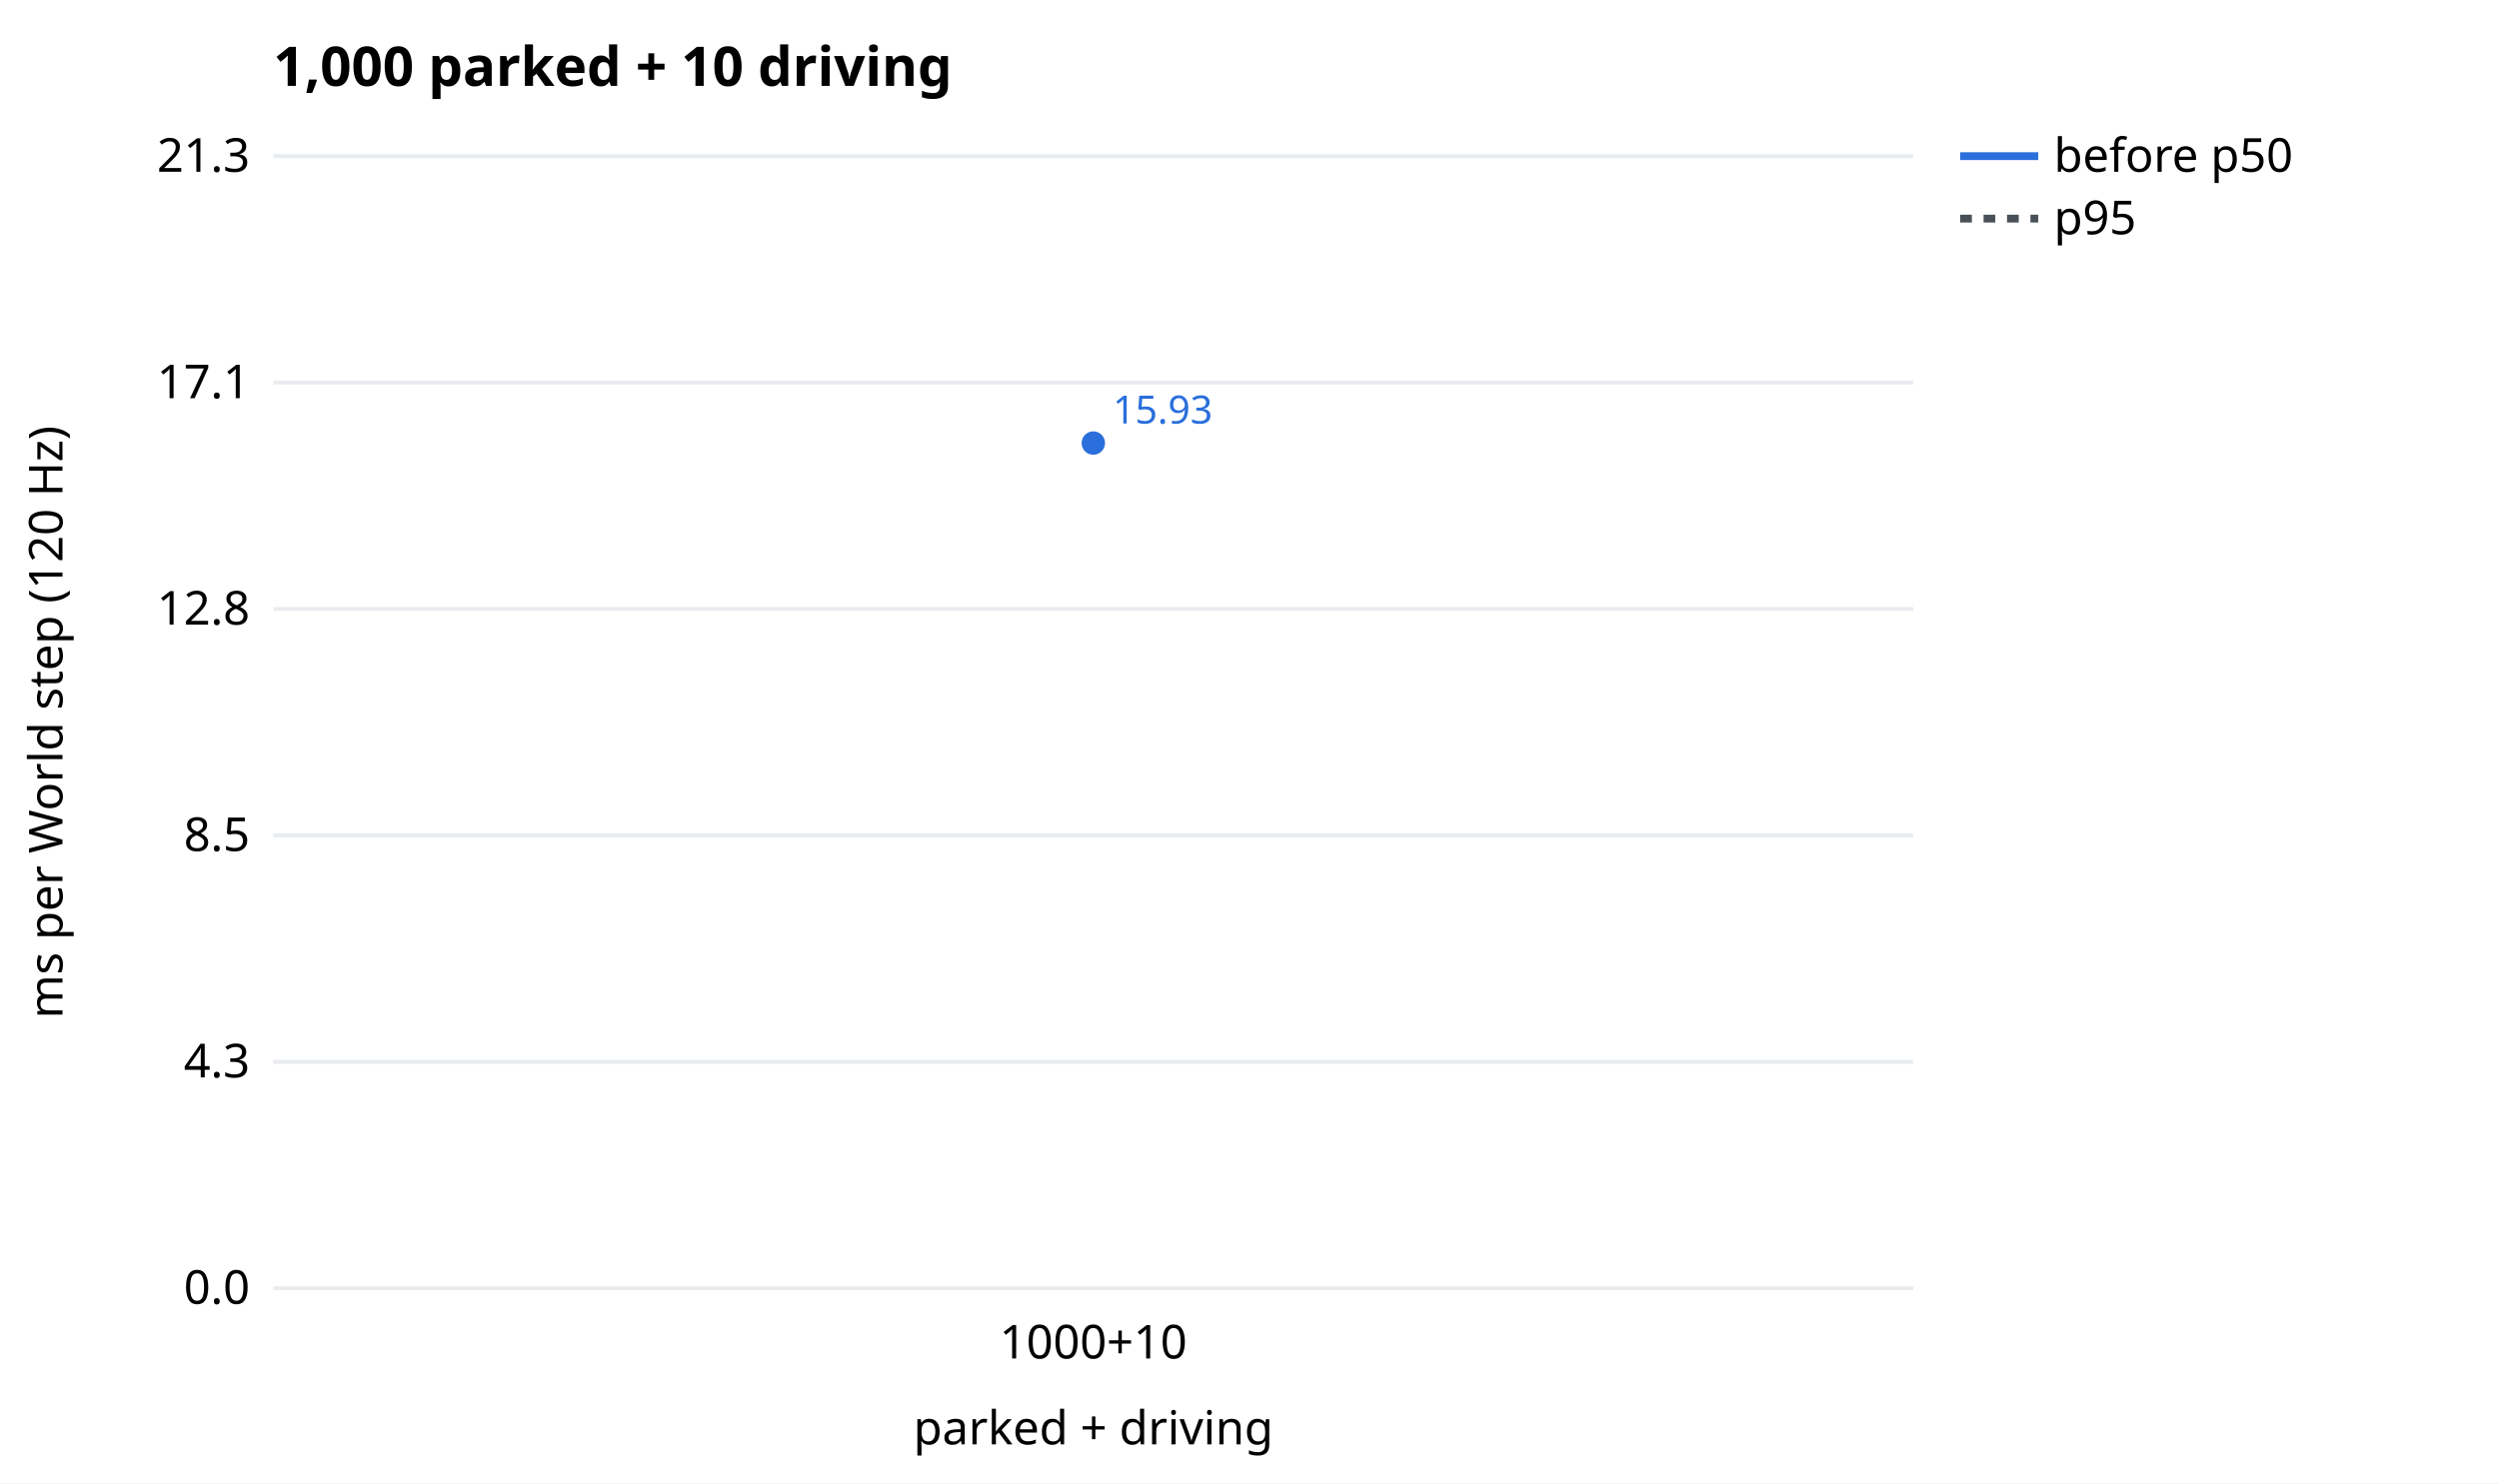
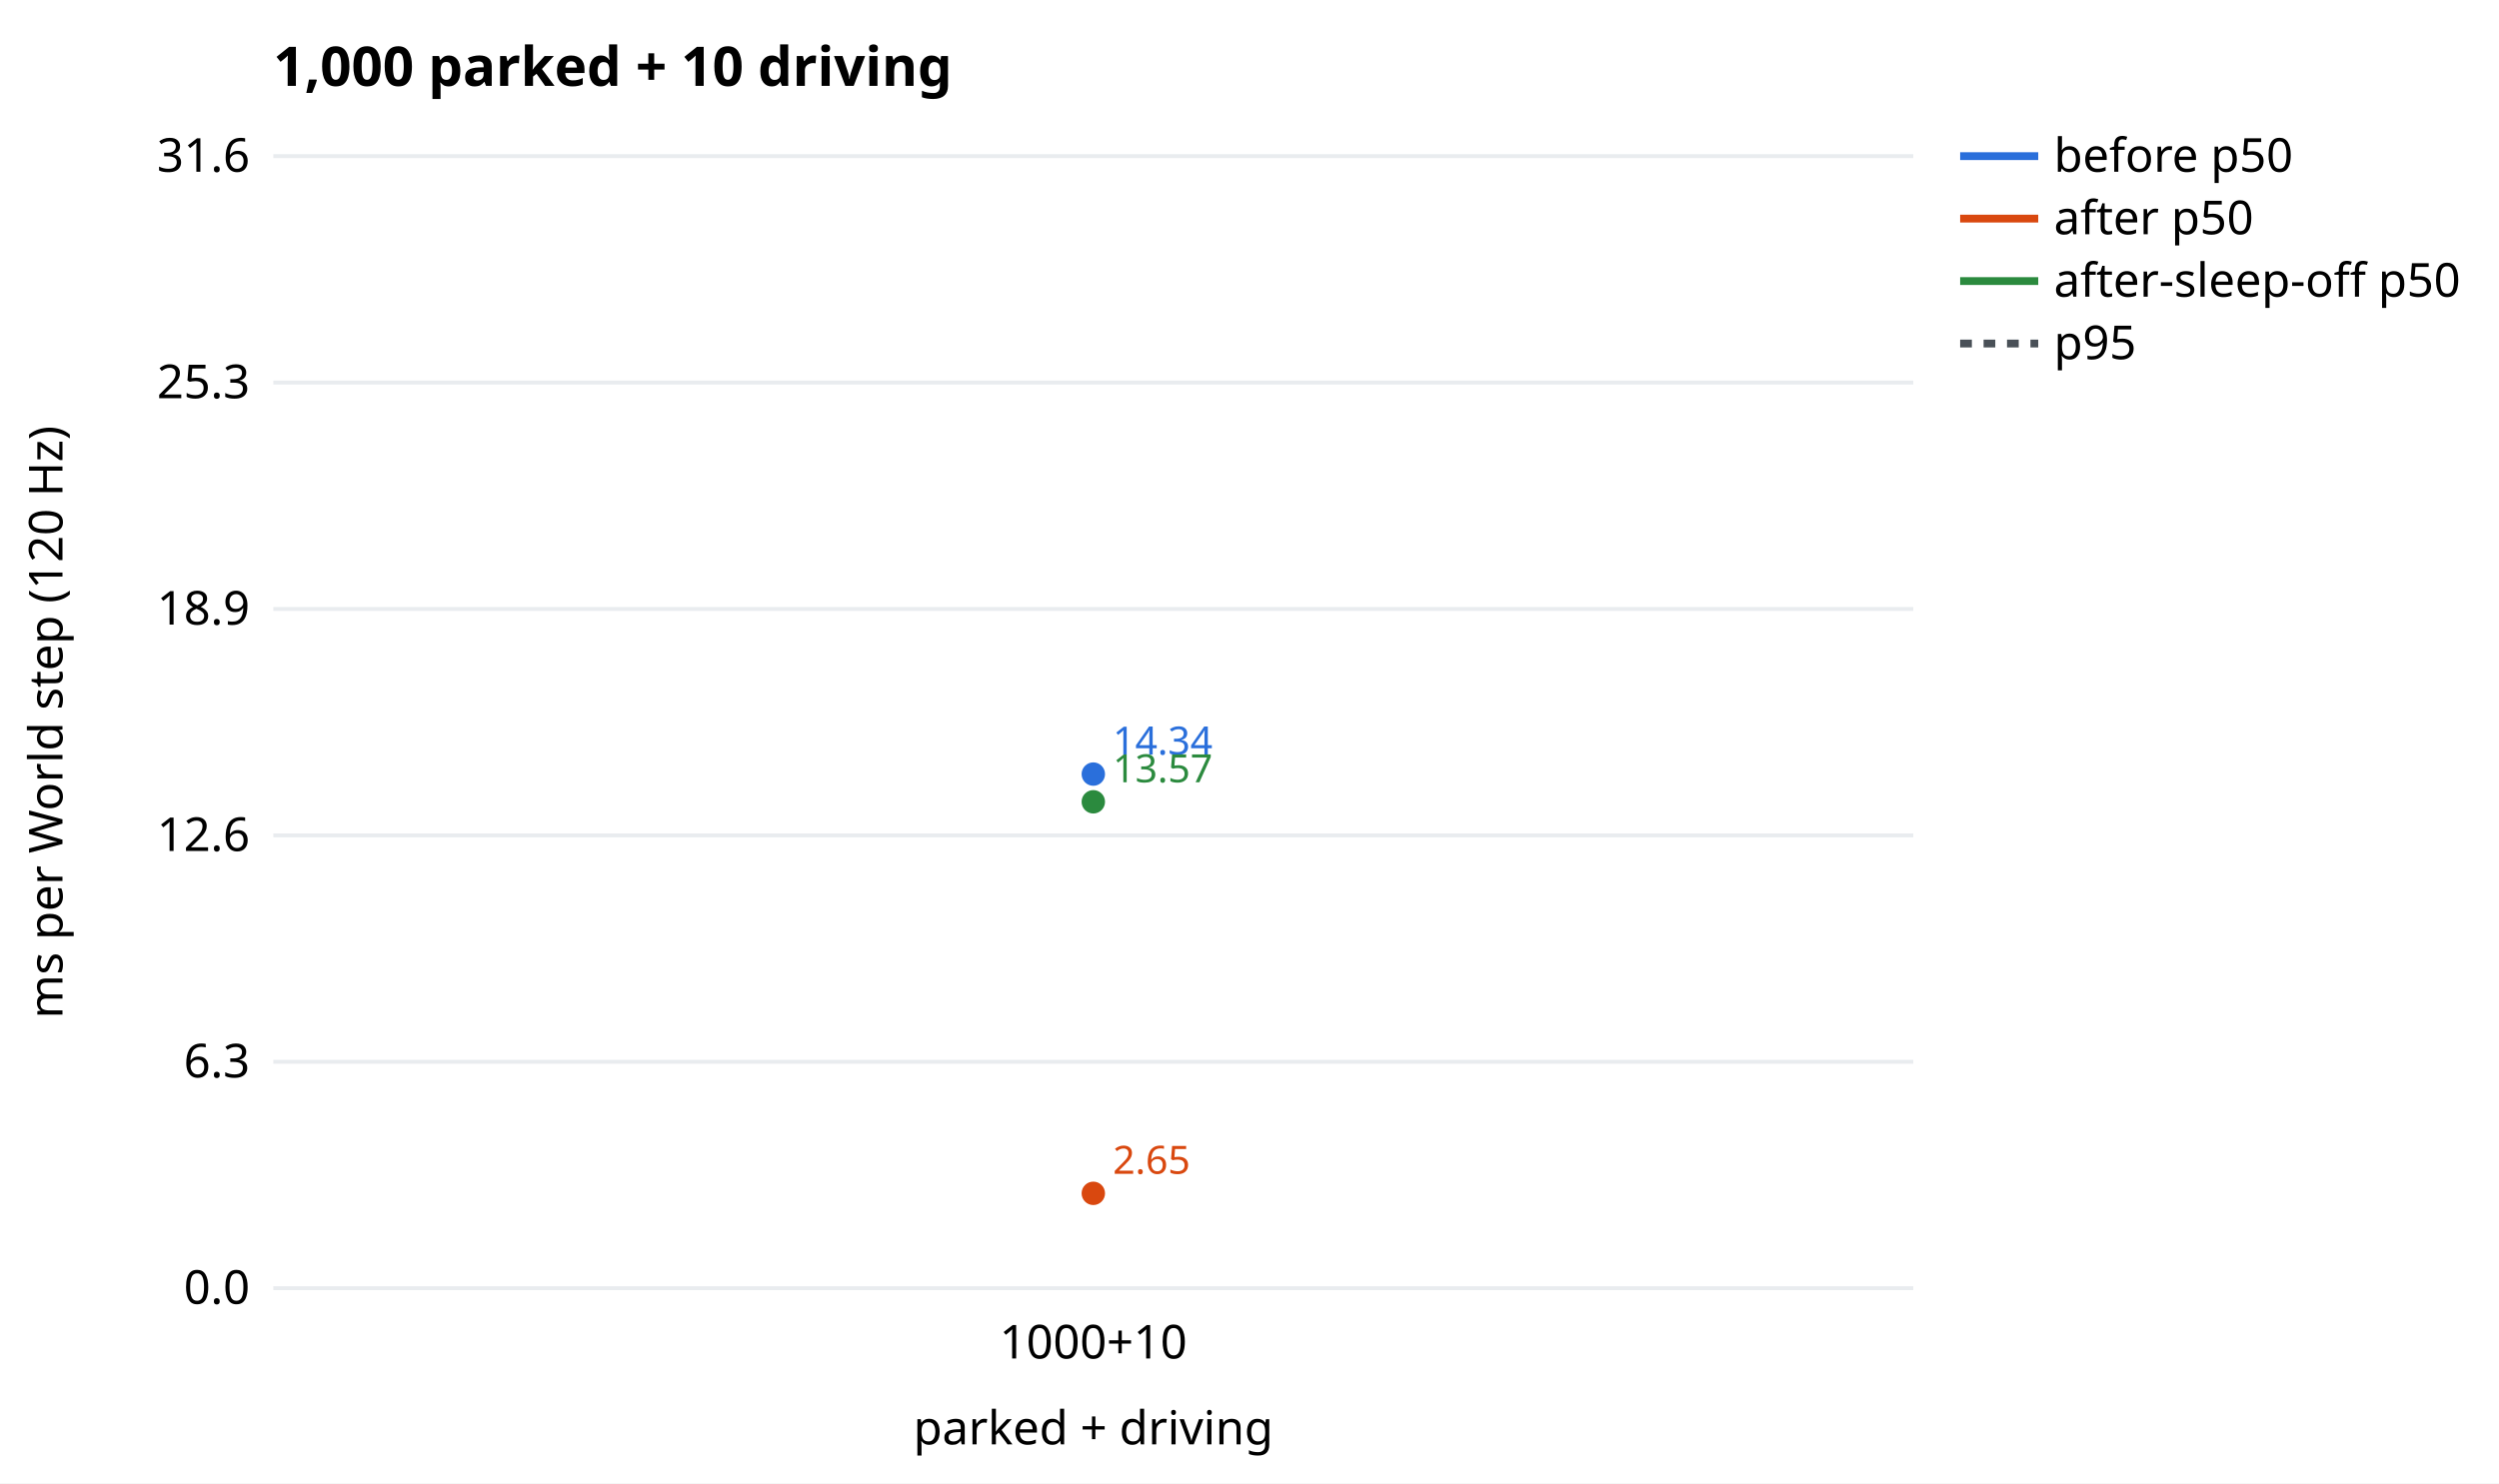
<svg xmlns="http://www.w3.org/2000/svg" width="640" height="380" font-family="sans-serif" font-size="12">
  <rect width="640" height="380" fill="white" />
  <text x="70" y="22" font-size="14" font-weight="bold">1,000 parked + 10 driving</text>
  <line x1="70" x2="490" y1="330.0" y2="330.0" stroke="#e9ecef" />
  <text x="64" y="334.0" text-anchor="end">0.0</text>
  <line x1="70" x2="490" y1="272.0" y2="272.0" stroke="#e9ecef" />
-   <text x="64" y="276.0" text-anchor="end">4.3</text>
+   <text x="64" y="276.0" text-anchor="end">6.3</text>
  <line x1="70" x2="490" y1="214.0" y2="214.0" stroke="#e9ecef" />
-   <text x="64" y="218.0" text-anchor="end">8.5</text>
+   <text x="64" y="218.0" text-anchor="end">12.6</text>
  <line x1="70" x2="490" y1="156.0" y2="156.0" stroke="#e9ecef" />
-   <text x="64" y="160.0" text-anchor="end">12.8</text>
+   <text x="64" y="160.0" text-anchor="end">18.9</text>
  <line x1="70" x2="490" y1="98.0" y2="98.0" stroke="#e9ecef" />
-   <text x="64" y="102.0" text-anchor="end">17.1</text>
+   <text x="64" y="102.0" text-anchor="end">25.3</text>
  <line x1="70" x2="490" y1="40.0" y2="40.0" stroke="#e9ecef" />
-   <text x="64" y="44.0" text-anchor="end">21.3</text>
+   <text x="64" y="44.0" text-anchor="end">31.6</text>
  <text x="16" y="185.0" transform="rotate(-90 16 185.0)" text-anchor="middle">ms per World step (120 Hz)</text>
  <text x="280.0" y="348" text-anchor="middle">1000+10</text>
  <text x="280.0" y="370" text-anchor="middle">parked + driving</text>
-   <polyline points="280.0,113.5" fill="none" stroke="#2a6fdb" stroke-width="2" />
-   <polyline points="280.0,66.4" fill="none" stroke="#2a6fdb" stroke-width="2" stroke-dasharray="3 3" />
-   <circle cx="280.0" cy="113.5" r="3" fill="#2a6fdb" />
-   <text x="285.0" y="108.5" fill="#2a6fdb" font-size="10">15.93</text>
+   <polyline points="280.0,198.3" fill="none" stroke="#2a6fdb" stroke-width="2" />
+   <polyline points="280.0,96.5" fill="none" stroke="#2a6fdb" stroke-width="2" stroke-dasharray="3 3" />
+   <circle cx="280.0" cy="198.3" r="3" fill="#2a6fdb" />
+   <text x="285.0" y="193.3" fill="#2a6fdb" font-size="10">14.34</text>
  <line x1="502" x2="522" y1="40" y2="40" stroke="#2a6fdb" stroke-width="2" />
  <text x="526" y="44">before p50</text>
-   <line x1="502" x2="522" y1="56" y2="56" stroke="#495057" stroke-width="2" stroke-dasharray="3 3" />
-   <text x="526" y="60">p95</text>
+   <polyline points="280.0,305.7" fill="none" stroke="#d9480f" stroke-width="2" />
+   <polyline points="280.0,302.2" fill="none" stroke="#d9480f" stroke-width="2" stroke-dasharray="3 3" />
+   <circle cx="280.0" cy="305.7" r="3" fill="#d9480f" />
+   <text x="285.0" y="300.7" fill="#d9480f" font-size="10">2.65</text>
+   <line x1="502" x2="522" y1="56" y2="56" stroke="#d9480f" stroke-width="2" />
+   <text x="526" y="60">after p50</text>
+   <polyline points="280.0,205.4" fill="none" stroke="#2b8a3e" stroke-width="2" />
+   <polyline points="280.0,66.4" fill="none" stroke="#2b8a3e" stroke-width="2" stroke-dasharray="3 3" />
+   <circle cx="280.0" cy="205.4" r="3" fill="#2b8a3e" />
+   <text x="285.0" y="200.4" fill="#2b8a3e" font-size="10">13.57</text>
+   <line x1="502" x2="522" y1="72" y2="72" stroke="#2b8a3e" stroke-width="2" />
+   <text x="526" y="76">after-sleep-off p50</text>
+   <line x1="502" x2="522" y1="88" y2="88" stroke="#495057" stroke-width="2" stroke-dasharray="3 3" />
+   <text x="526" y="92">p95</text>
</svg>
